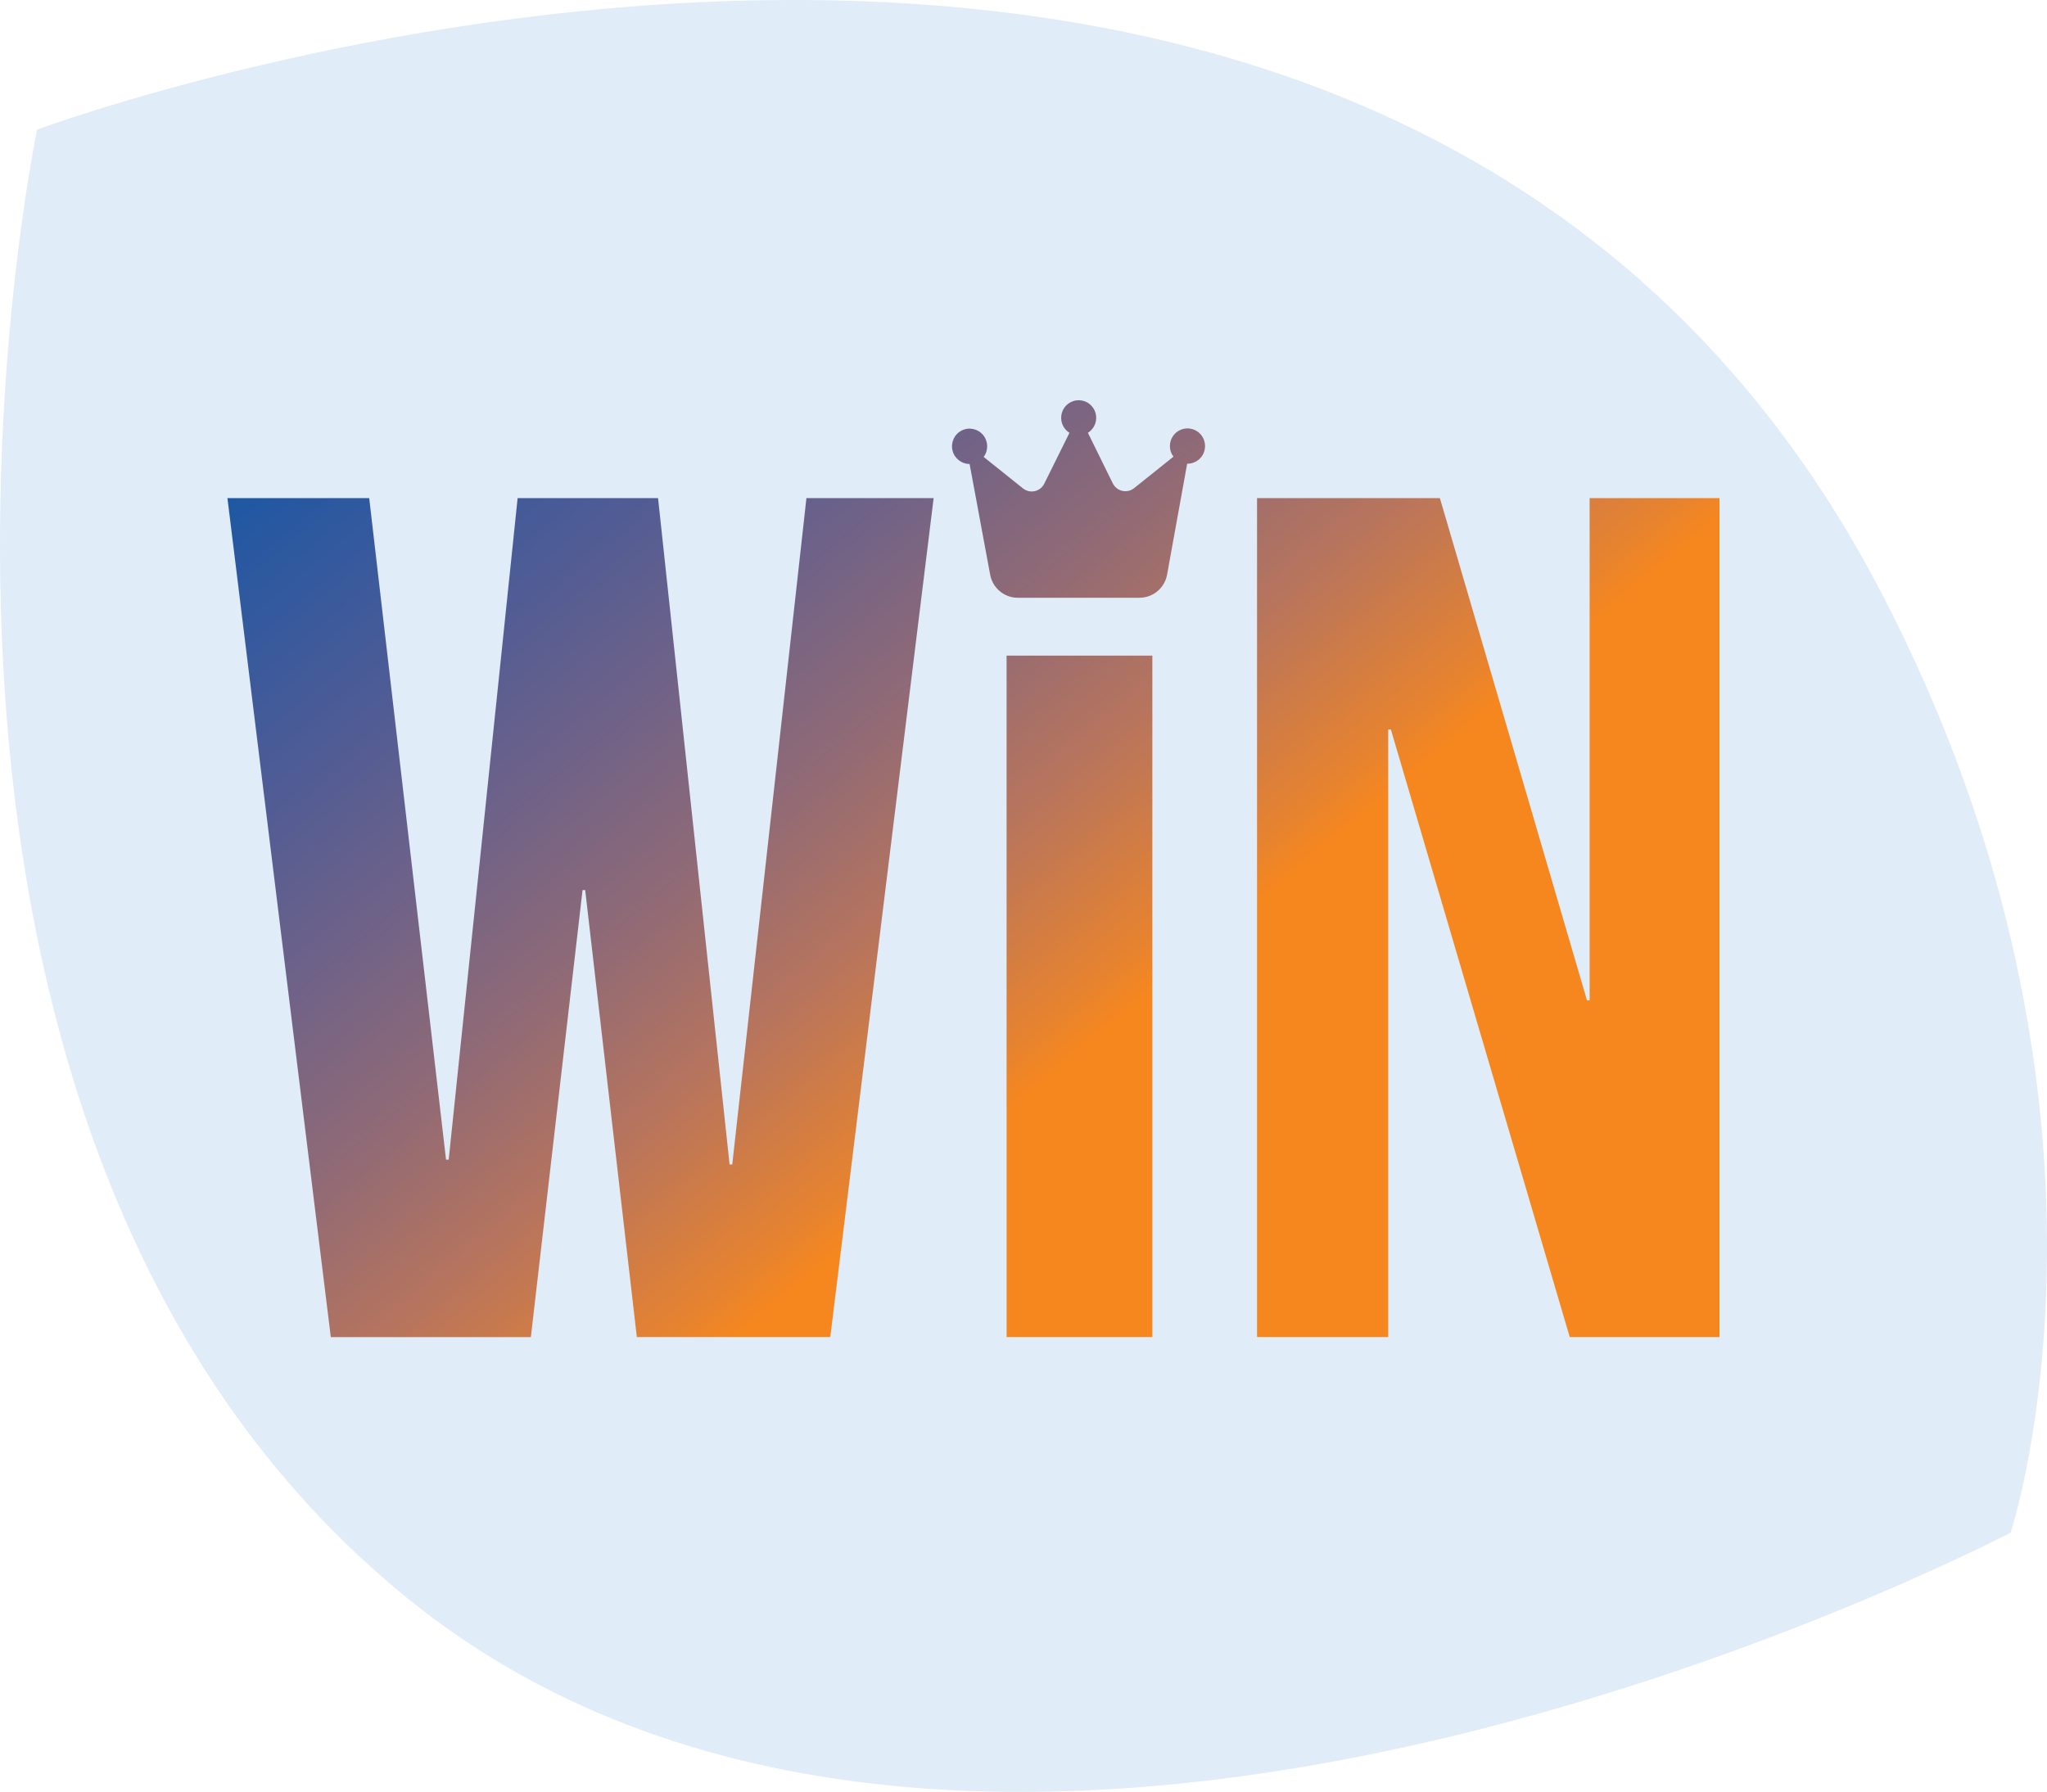
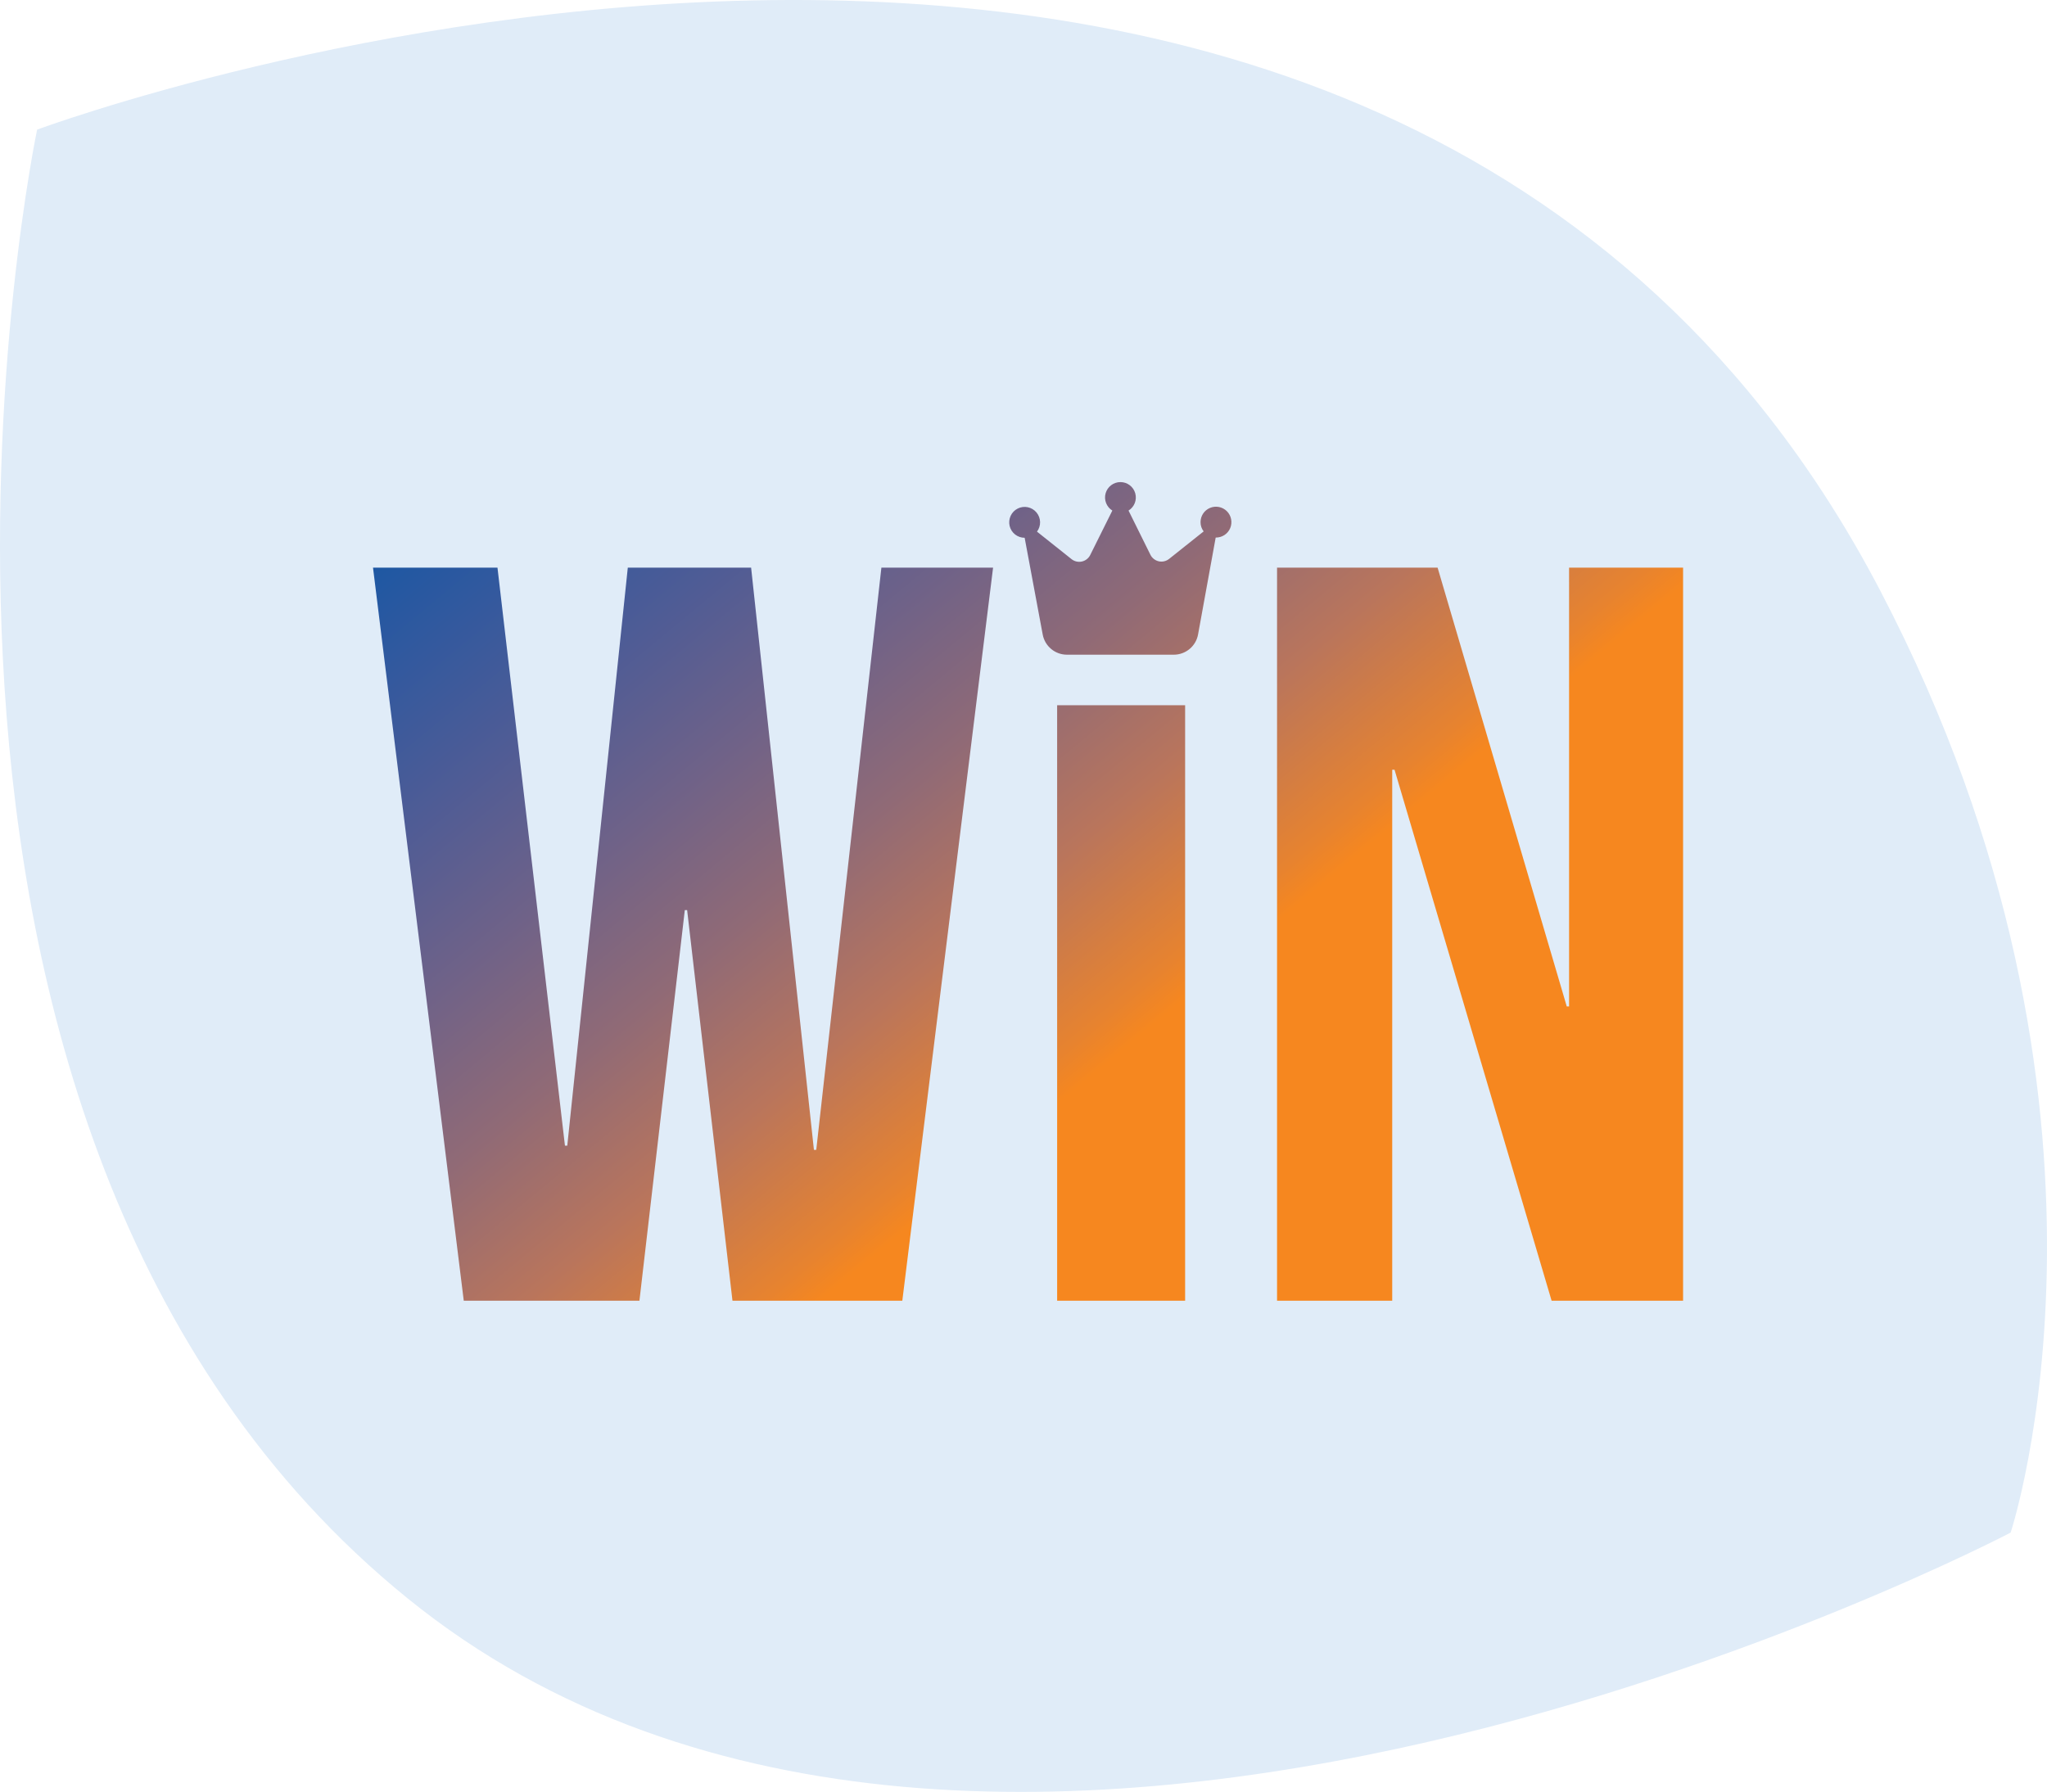
<svg xmlns="http://www.w3.org/2000/svg" width="225" height="197" viewBox="0 0 225 197" fill="none">
  <path d="M4.08 14.251C4.08 14.251 151.552 -40.62 206.691 64.974C236.42 121.905 221.004 168.491 221.004 168.491C221.004 168.491 108.684 227.493 44.819 175.735C-19.047 123.976 4.08 14.251 4.08 14.251Z" fill="#E0ECF8" />
-   <path d="M64.323 97.853H64.032L58.351 147H36.361L25 54.764H40.582L49.027 127.492H49.319L56.896 54.764H72.332L80.195 128.021H80.487L88.641 54.764H102.622L91.261 146.995H69.999L64.323 97.853ZM152.879 80.194H152.588V146.995H138.17V54.764H158.269L174.437 109.971H174.728V54.764H189V146.995H172.54L152.879 80.194ZM110.641 72.078V146.995H126.663V72.078H110.641ZM119.579 47.582C120.312 47.129 120.655 46.237 120.42 45.406C120.185 44.576 119.429 44 118.565 44C117.706 44 116.946 44.576 116.711 45.406C116.476 46.237 116.819 47.129 117.552 47.582L114.786 53.169C114.58 53.589 114.194 53.891 113.739 53.995C113.284 54.099 112.81 53.985 112.443 53.693L108.12 50.234C108.66 49.512 108.632 48.516 108.058 47.822C107.481 47.129 106.509 46.926 105.711 47.327C104.909 47.728 104.491 48.634 104.693 49.512C104.899 50.389 105.679 51.008 106.575 51.008L108.833 63.168C109.101 64.645 110.377 65.717 111.871 65.717H125.246C126.739 65.717 128.021 64.641 128.283 63.168L130.49 50.979H130.527C131.307 50.979 132.016 50.507 132.312 49.781C132.607 49.054 132.443 48.219 131.889 47.662C131.335 47.11 130.504 46.945 129.781 47.247C129.058 47.549 128.589 48.261 128.593 49.045C128.589 49.465 128.729 49.87 128.982 50.205L124.659 53.664C124.293 53.957 123.819 54.07 123.363 53.966C122.908 53.863 122.523 53.561 122.316 53.141L119.579 47.582Z" fill="url(#paint0_linear_168_9)" />
+   <path d="M75.527 100.056H75.272L70.284 143H50.976L41 62.405H54.681L62.097 125.954H62.353L69.006 62.405H82.56L89.464 126.416H89.72L96.88 62.405H109.156L99.18 142.996H80.511L75.527 100.056ZM153.284 84.626H153.028V142.996H140.369V62.405H158.016L172.213 110.644H172.468V62.405H185V142.996H170.547L153.284 84.626ZM116.197 77.534V142.996H130.265V77.534H116.197ZM124.045 56.13C124.689 55.734 124.989 54.954 124.783 54.229C124.577 53.503 123.914 53 123.155 53C122.401 53 121.733 53.503 121.527 54.229C121.321 54.954 121.621 55.734 122.265 56.13L119.836 61.012C119.655 61.379 119.317 61.643 118.917 61.733C118.518 61.824 118.101 61.725 117.779 61.469L113.983 58.447C114.457 57.816 114.433 56.946 113.929 56.34C113.422 55.734 112.569 55.556 111.868 55.907C111.164 56.258 110.797 57.049 110.974 57.816C111.155 58.583 111.84 59.123 112.627 59.123L114.609 69.749C114.845 71.04 115.966 71.976 117.277 71.976H129.021C130.332 71.976 131.457 71.035 131.688 69.749L133.625 59.098H133.658C134.343 59.098 134.965 58.686 135.225 58.051C135.484 57.416 135.34 56.686 134.854 56.2C134.367 55.717 133.637 55.573 133.003 55.837C132.368 56.101 131.956 56.723 131.96 57.408C131.956 57.775 132.079 58.129 132.302 58.422L128.505 61.445C128.184 61.7 127.768 61.799 127.367 61.709C126.968 61.618 126.63 61.354 126.449 60.987L124.045 56.13Z" fill="url(#paint0_linear_168_9)" />
  <defs>
-     <linearGradient id="paint0_linear_168_9" x1="17.873" y1="21.862" x2="128.799" y2="155.005" gradientUnits="userSpaceOnUse">
+     <linearGradient id="paint0_linear_168_9" x1="34.742" y1="33.656" x2="131.582" y2="150.458" gradientUnits="userSpaceOnUse">
      <stop offset="0.081" stop-color="#0256A7" />
      <stop offset="0.153" stop-color="#1857A4" />
      <stop offset="0.241" stop-color="#33599E" />
      <stop offset="0.336" stop-color="#505C95" />
      <stop offset="0.437" stop-color="#6F6288" />
      <stop offset="0.542" stop-color="#906A76" />
      <stop offset="0.651" stop-color="#B9755C" />
      <stop offset="0.761" stop-color="#E7832F" />
      <stop offset="0.788" stop-color="#F6871F" />
    </linearGradient>
  </defs>
</svg>
